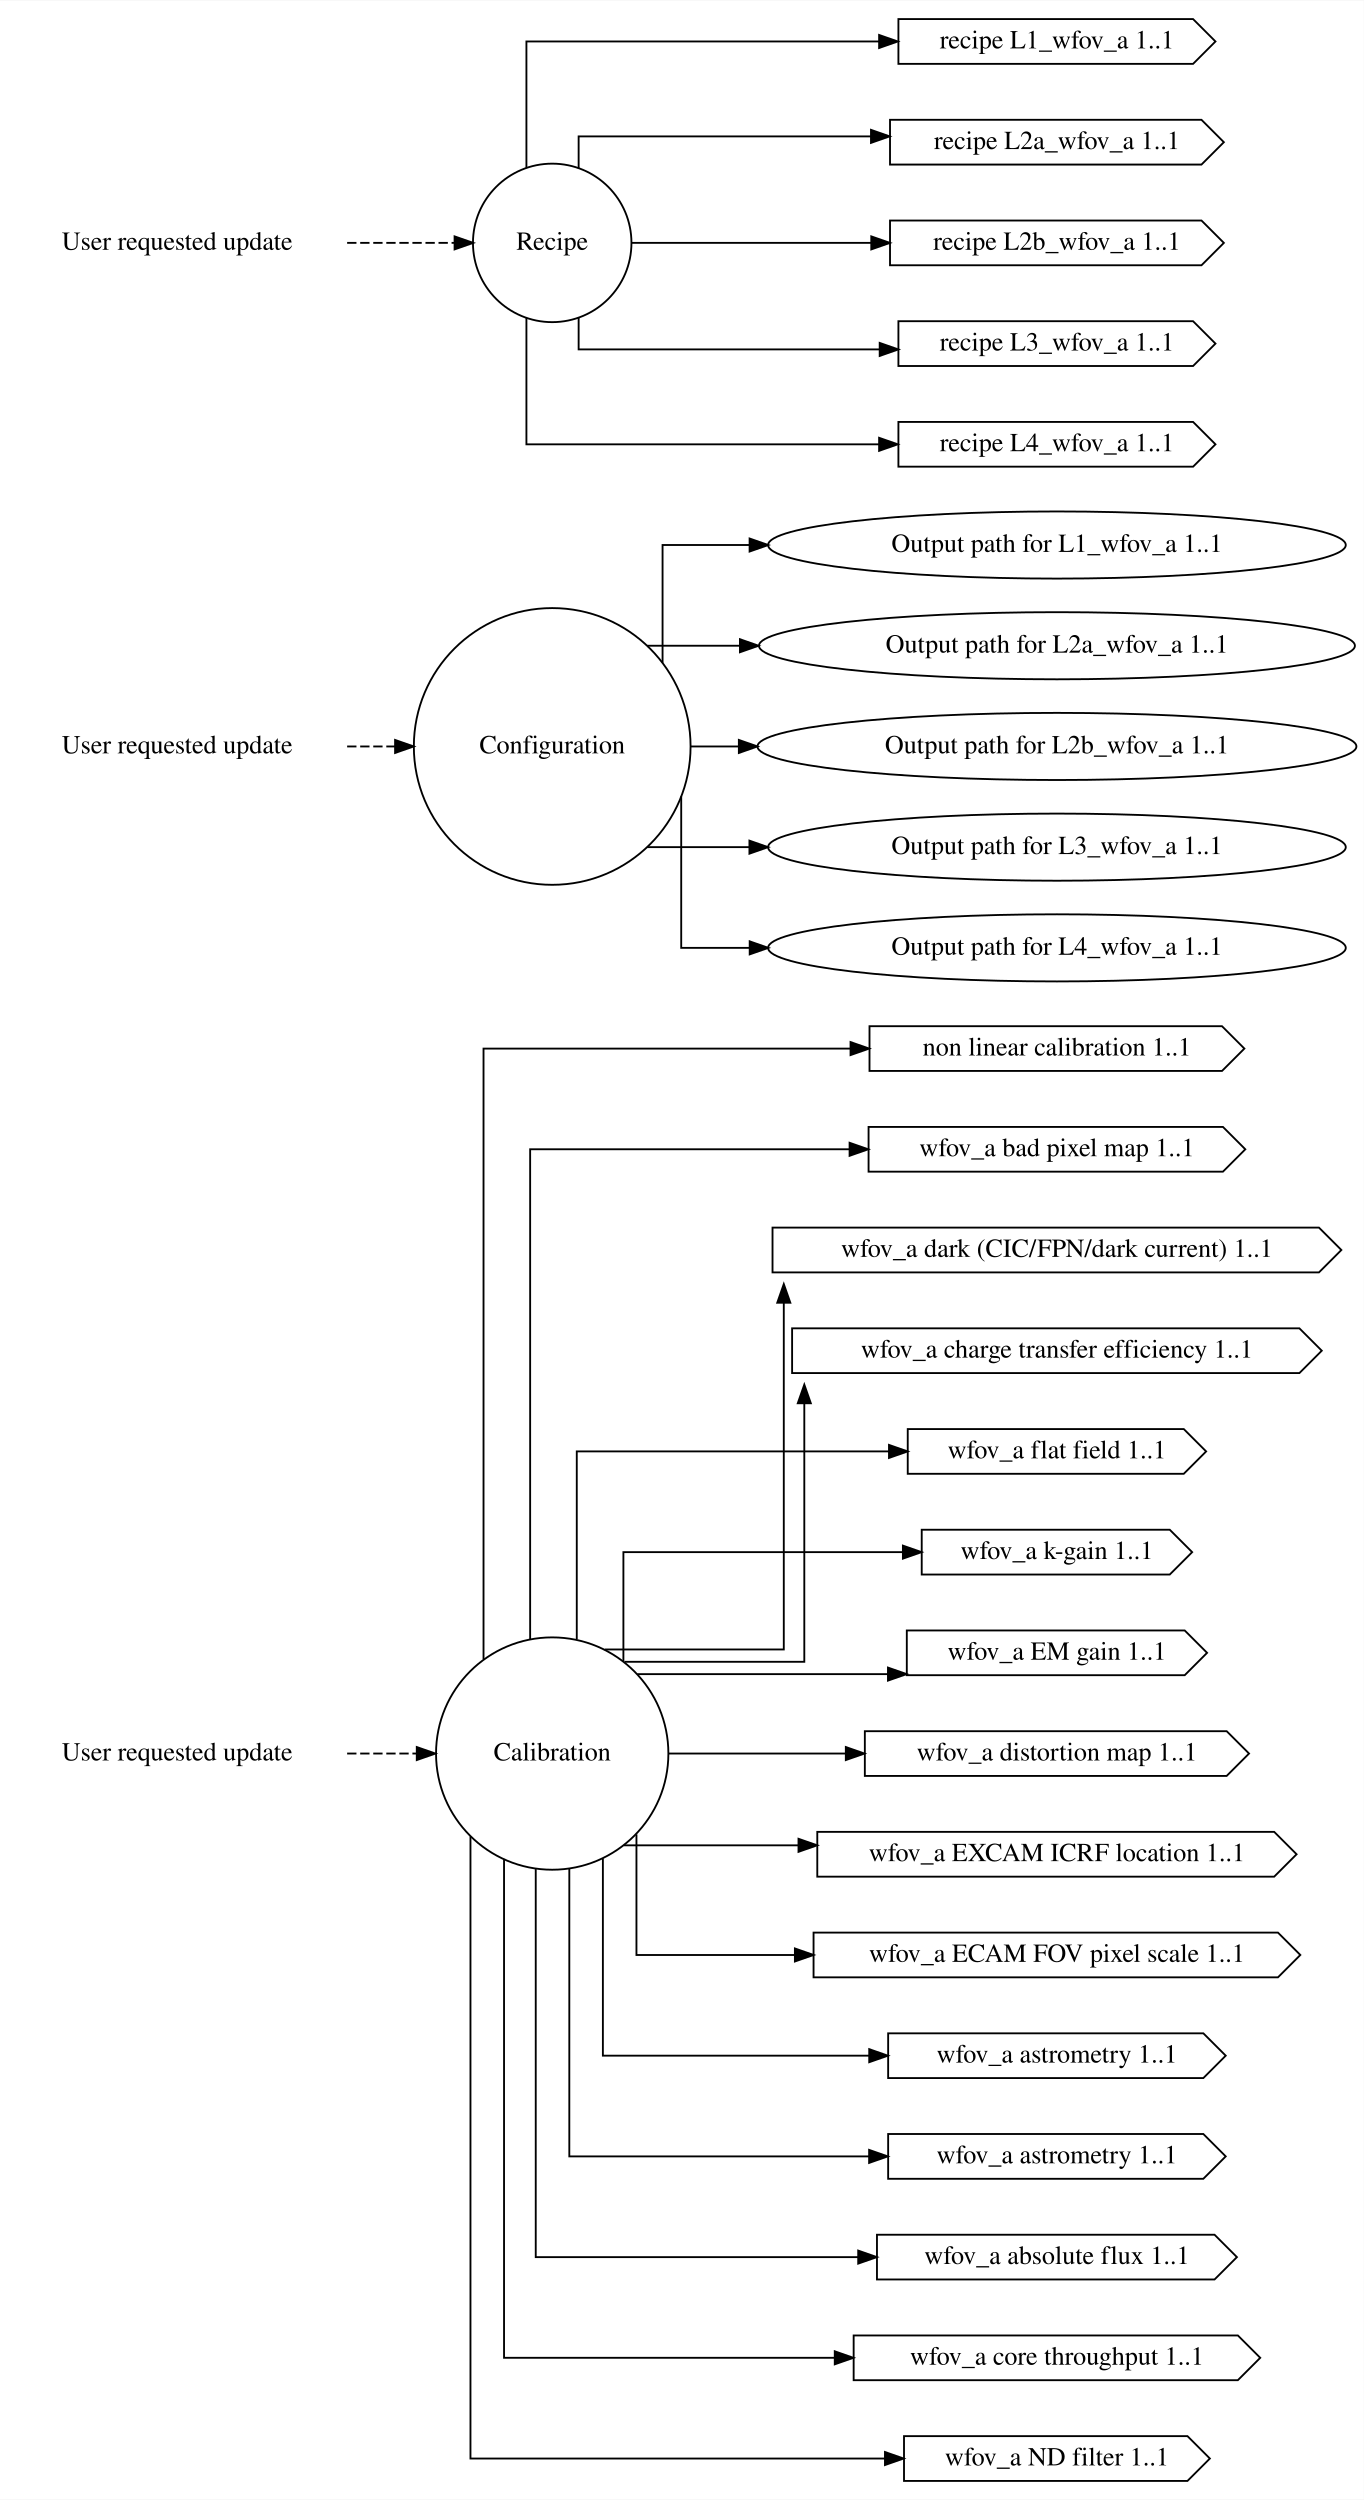
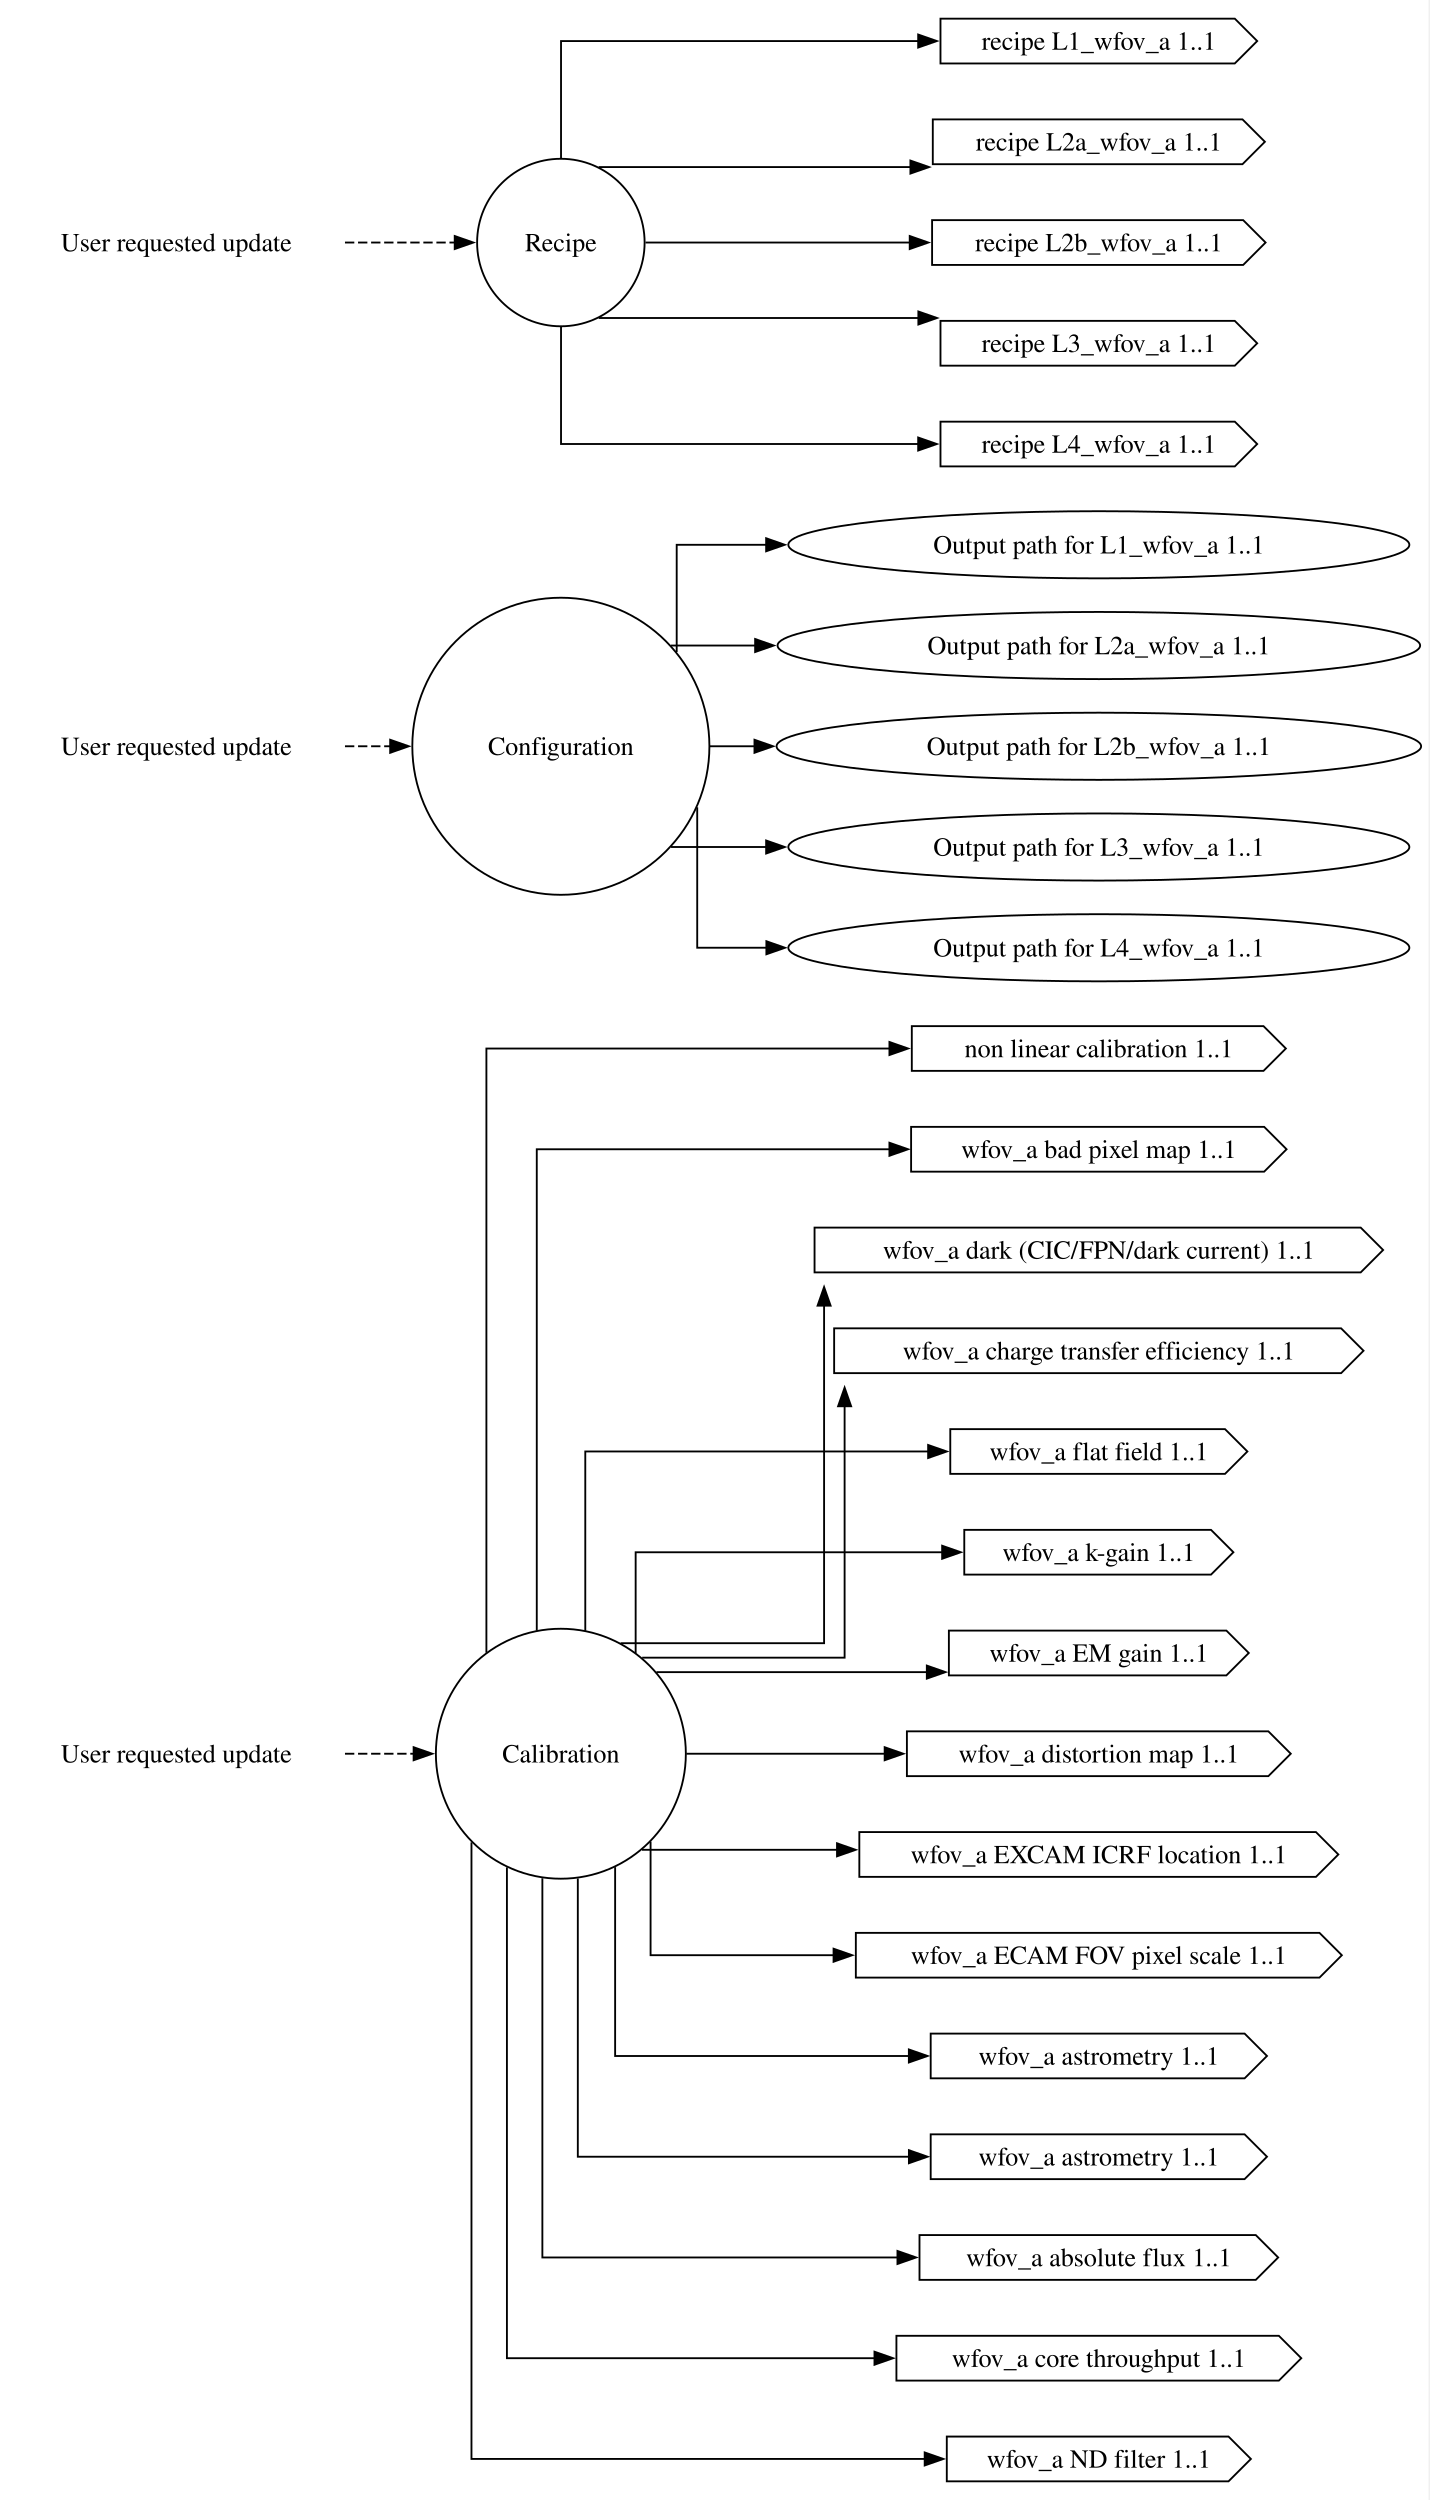
- <svg xmlns="http://www.w3.org/2000/svg" width="731pt" height="1340pt" viewBox="0.00 0.00 731.26 1340.00">
+ <svg xmlns="http://www.w3.org/2000/svg" width="766pt" height="1340pt" viewBox="0.00 0.00 766.00 1340.00">
  <g id="graph0" class="graph" transform="scale(1 1) rotate(0) translate(4 1336)">
-     <polygon fill="white" stroke="transparent" points="-4,4 -4,-1336 727.26,-1336 727.26,4 -4,4" />
+     <polygon fill="white" stroke="none" points="-4,4 -4,-1336 761.71,-1336 761.71,4 -4,4" />
    <g id="node1" class="node">
-       <text text-anchor="middle" x="91" y="-392.3" font-family="Times,serif" font-size="14.00">User requested update</text>
+       <text xml:space="preserve" text-anchor="middle" x="90.5" y="-391.32" font-family="Times,serif" font-size="14.00">User requested update</text>
    </g>
    <g id="node4" class="node">
-       <ellipse fill="none" stroke="black" cx="292.09" cy="-396" rx="62.29" ry="62.29" />
-       <text text-anchor="middle" x="292.09" y="-392.3" font-family="Times,serif" font-size="14.00">Calibration</text>
+       <ellipse fill="none" stroke="black" cx="296.62" cy="-396" rx="66.99" ry="66.99" />
+       <text xml:space="preserve" text-anchor="middle" x="296.62" y="-391.32" font-family="Times,serif" font-size="14.00">Calibration</text>
    </g>
    <g id="edge1" class="edge">
-       <path fill="none" stroke="black" stroke-dasharray="5,2" d="M182.13,-396C182.13,-396 219.47,-396 219.47,-396" />
-       <polygon fill="black" stroke="black" points="219.47,-399.5 229.47,-396 219.47,-392.5 219.47,-399.5" />
+       <path fill="none" stroke="black" stroke-dasharray="5,2" d="M180.91,-396C180.91,-396 217.7,-396 217.7,-396" />
+       <polygon fill="black" stroke="black" points="217.7,-399.5 227.7,-396 217.7,-392.5 217.7,-399.5" />
    </g>
    <g id="node2" class="node">
-       <text text-anchor="middle" x="91" y="-932.3" font-family="Times,serif" font-size="14.00">User requested update</text>
+       <text xml:space="preserve" text-anchor="middle" x="90.5" y="-931.33" font-family="Times,serif" font-size="14.00">User requested update</text>
    </g>
    <g id="node5" class="node">
-       <ellipse fill="none" stroke="black" cx="292.09" cy="-936" rx="74.19" ry="74.19" />
-       <text text-anchor="middle" x="292.09" y="-932.3" font-family="Times,serif" font-size="14.00">Configuration</text>
+       <ellipse fill="none" stroke="black" cx="296.62" cy="-936" rx="79.62" ry="79.62" />
+       <text xml:space="preserve" text-anchor="middle" x="296.62" y="-931.33" font-family="Times,serif" font-size="14.00">Configuration</text>
    </g>
    <g id="edge2" class="edge">
-       <path fill="none" stroke="black" stroke-dasharray="5,2" d="M182.13,-936C182.13,-936 207.84,-936 207.84,-936" />
-       <polygon fill="black" stroke="black" points="207.84,-939.5 217.84,-936 207.84,-932.5 207.84,-939.5" />
+       <path fill="none" stroke="black" stroke-dasharray="5,2" d="M180.91,-936C180.91,-936 205.13,-936 205.13,-936" />
+       <polygon fill="black" stroke="black" points="205.13,-939.5 215.13,-936 205.13,-932.5 205.13,-939.5" />
    </g>
    <g id="node3" class="node">
-       <text text-anchor="middle" x="91" y="-1202.3" font-family="Times,serif" font-size="14.00">User requested update</text>
+       <text xml:space="preserve" text-anchor="middle" x="90.5" y="-1201.33" font-family="Times,serif" font-size="14.00">User requested update</text>
    </g>
    <g id="node6" class="node">
-       <ellipse fill="none" stroke="black" cx="292.09" cy="-1206" rx="42.49" ry="42.49" />
-       <text text-anchor="middle" x="292.09" y="-1202.3" font-family="Times,serif" font-size="14.00">Recipe</text>
+       <ellipse fill="none" stroke="black" cx="296.62" cy="-1206" rx="44.89" ry="44.89" />
+       <text xml:space="preserve" text-anchor="middle" x="296.62" y="-1201.33" font-family="Times,serif" font-size="14.00">Recipe</text>
    </g>
    <g id="edge3" class="edge">
-       <path fill="none" stroke="black" stroke-dasharray="5,2" d="M182.13,-1206C182.13,-1206 239.74,-1206 239.74,-1206" />
-       <polygon fill="black" stroke="black" points="239.74,-1209.5 249.74,-1206 239.74,-1202.5 239.74,-1209.5" />
+       <path fill="none" stroke="black" stroke-dasharray="5,2" d="M180.91,-1206C180.91,-1206 239.73,-1206 239.73,-1206" />
+       <polygon fill="black" stroke="black" points="239.73,-1209.5 249.73,-1206 239.73,-1202.5 239.73,-1209.5" />
    </g>
    <g id="node9" class="node">
-       <polygon fill="none" stroke="black" points="651.22,-786 462.22,-786 462.22,-762 651.22,-762 663.22,-774 651.22,-786" />
-       <text text-anchor="middle" x="562.72" y="-770.3" font-family="Times,serif" font-size="14.00">non linear calibration 1..1</text>
+       <polygon fill="none" stroke="black" points="673.23,-786 484.73,-786 484.73,-762 673.23,-762 685.23,-774 673.23,-786" />
+       <text xml:space="preserve" text-anchor="middle" x="584.98" y="-769.33" font-family="Times,serif" font-size="14.00">non linear calibration 1..1</text>
    </g>
    <g id="edge4" class="edge">
-       <path fill="none" stroke="black" d="M255.26,-446.59C255.26,-549.59 255.26,-774 255.26,-774 255.26,-774 452.05,-774 452.05,-774" />
-       <polygon fill="black" stroke="black" points="452.05,-777.5 462.05,-774 452.05,-770.5 452.05,-777.5" />
+       <path fill="none" stroke="black" d="M256.71,-450.16C256.71,-554.68 256.71,-774 256.71,-774 256.71,-774 472.74,-774 472.74,-774" />
+       <polygon fill="black" stroke="black" points="472.74,-777.5 482.74,-774 472.74,-770.5 472.74,-777.5" />
    </g>
    <g id="node12" class="node">
-       <polygon fill="none" stroke="black" points="651.72,-732 461.72,-732 461.72,-708 651.72,-708 663.72,-720 651.72,-732" />
-       <text text-anchor="middle" x="562.72" y="-716.3" font-family="Times,serif" font-size="14.00">wfov_a bad pixel map 1..1</text>
+       <polygon fill="none" stroke="black" points="673.6,-732 484.35,-732 484.35,-708 673.6,-708 685.6,-720 673.6,-732" />
+       <text xml:space="preserve" text-anchor="middle" x="584.98" y="-715.33" font-family="Times,serif" font-size="14.00">wfov_a bad pixel map 1..1</text>
    </g>
    <g id="edge5" class="edge">
-       <path fill="none" stroke="black" d="M280.26,-457.32C280.26,-551.25 280.26,-720 280.26,-720 280.26,-720 451.54,-720 451.54,-720" />
-       <polygon fill="black" stroke="black" points="451.54,-723.5 461.54,-720 451.54,-716.5 451.54,-723.5" />
+       <path fill="none" stroke="black" d="M283.71,-461.96C283.71,-556.69 283.71,-720 283.71,-720 283.71,-720 472.73,-720 472.73,-720" />
+       <polygon fill="black" stroke="black" points="472.73,-723.5 482.73,-720 472.73,-716.5 472.73,-723.5" />
    </g>
    <g id="node13" class="node">
-       <polygon fill="none" stroke="black" points="703.22,-678 410.22,-678 410.22,-654 703.22,-654 715.22,-666 703.22,-678" />
-       <text text-anchor="middle" x="562.72" y="-662.3" font-family="Times,serif" font-size="14.00">wfov_a dark (CIC/FPN/dark current) 1..1</text>
+       <polygon fill="none" stroke="black" points="725.35,-678 432.6,-678 432.6,-654 725.35,-654 737.35,-666 725.35,-678" />
+       <text xml:space="preserve" text-anchor="middle" x="584.98" y="-661.33" font-family="Times,serif" font-size="14.00">wfov_a dark (CIC/FPN/dark current) 1..1</text>
    </g>
    <g id="edge6" class="edge">
-       <path fill="none" stroke="black" d="M320.27,-451.8C356.9,-451.8 416.26,-451.8 416.26,-451.8 416.26,-451.8 416.26,-637.74 416.26,-637.74" />
-       <polygon fill="black" stroke="black" points="412.76,-637.74 416.26,-647.74 419.76,-637.74 412.76,-637.74" />
+       <path fill="none" stroke="black" d="M328.64,-455.24C370.26,-455.24 437.71,-455.24 437.71,-455.24 437.71,-455.24 437.71,-636.15 437.71,-636.15" />
+       <polygon fill="black" stroke="black" points="434.21,-636.15 437.71,-646.15 441.21,-636.15 434.21,-636.15" />
    </g>
    <g id="node14" class="node">
-       <polygon fill="none" stroke="black" points="692.72,-624 420.72,-624 420.72,-600 692.72,-600 704.72,-612 692.72,-624" />
-       <text text-anchor="middle" x="562.72" y="-608.3" font-family="Times,serif" font-size="14.00">wfov_a charge transfer efficiency 1..1</text>
+       <polygon fill="none" stroke="black" points="714.85,-624 443.1,-624 443.1,-600 714.85,-600 726.85,-612 714.85,-624" />
+       <text xml:space="preserve" text-anchor="middle" x="584.98" y="-607.33" font-family="Times,serif" font-size="14.00">wfov_a charge transfer efficiency 1..1</text>
    </g>
    <g id="edge7" class="edge">
-       <path fill="none" stroke="black" d="M330.83,-445.2C370.77,-445.2 427.26,-445.2 427.26,-445.2 427.26,-445.2 427.26,-583.83 427.26,-583.83" />
-       <polygon fill="black" stroke="black" points="423.76,-583.83 427.26,-593.83 430.76,-583.83 423.76,-583.83" />
+       <path fill="none" stroke="black" d="M340.2,-447.5C385.15,-447.5 448.71,-447.5 448.71,-447.5 448.71,-447.5 448.71,-582.25 448.71,-582.25" />
+       <polygon fill="black" stroke="black" points="445.21,-582.25 448.71,-592.25 452.21,-582.25 445.21,-582.25" />
    </g>
    <g id="node15" class="node">
-       <polygon fill="none" stroke="black" points="630.72,-570 482.72,-570 482.72,-546 630.72,-546 642.72,-558 630.72,-570" />
-       <text text-anchor="middle" x="562.72" y="-554.3" font-family="Times,serif" font-size="14.00">wfov_a flat field 1..1</text>
+       <polygon fill="none" stroke="black" points="652.6,-570 505.35,-570 505.35,-546 652.6,-546 664.6,-558 652.6,-570" />
+       <text xml:space="preserve" text-anchor="middle" x="584.98" y="-553.33" font-family="Times,serif" font-size="14.00">wfov_a flat field 1..1</text>
    </g>
    <g id="edge8" class="edge">
-       <path fill="none" stroke="black" d="M305.26,-457.25C305.26,-503.12 305.26,-558 305.26,-558 305.26,-558 472.67,-558 472.67,-558" />
-       <polygon fill="black" stroke="black" points="472.67,-561.5 482.67,-558 472.67,-554.5 472.67,-561.5" />
+       <path fill="none" stroke="black" d="M309.71,-461.89C309.71,-506.74 309.71,-558 309.71,-558 309.71,-558 493.48,-558 493.48,-558" />
+       <polygon fill="black" stroke="black" points="493.48,-561.5 503.48,-558 493.48,-554.5 493.48,-561.5" />
    </g>
    <g id="node16" class="node">
-       <polygon fill="none" stroke="black" points="623.22,-516 490.22,-516 490.22,-492 623.22,-492 635.22,-504 623.22,-516" />
-       <text text-anchor="middle" x="562.72" y="-500.3" font-family="Times,serif" font-size="14.00">wfov_a k-gain 1..1</text>
+       <polygon fill="none" stroke="black" points="645.1,-516 512.85,-516 512.85,-492 645.1,-492 657.1,-504 645.1,-516" />
+       <text xml:space="preserve" text-anchor="middle" x="584.98" y="-499.32" font-family="Times,serif" font-size="14.00">wfov_a k-gain 1..1</text>
    </g>
    <g id="edge9" class="edge">
-       <path fill="none" stroke="black" d="M330.26,-445.57C330.26,-473.97 330.26,-504 330.26,-504 330.26,-504 480.13,-504 480.13,-504" />
-       <polygon fill="black" stroke="black" points="480.13,-507.5 490.13,-504 480.13,-500.5 480.13,-507.5" />
+       <path fill="none" stroke="black" d="M336.71,-450C336.71,-477 336.71,-504 336.71,-504 336.71,-504 500.99,-504 500.99,-504" />
+       <polygon fill="black" stroke="black" points="500.99,-507.5 510.99,-504 500.99,-500.5 500.99,-507.5" />
    </g>
    <g id="node17" class="node">
-       <polygon fill="none" stroke="black" points="631.22,-462 482.22,-462 482.22,-438 631.22,-438 643.22,-450 631.22,-462" />
-       <text text-anchor="middle" x="562.72" y="-446.3" font-family="Times,serif" font-size="14.00">wfov_a EM gain 1..1</text>
+       <polygon fill="none" stroke="black" points="653.35,-462 504.6,-462 504.6,-438 653.35,-438 665.35,-450 653.35,-462" />
+       <text xml:space="preserve" text-anchor="middle" x="584.98" y="-445.32" font-family="Times,serif" font-size="14.00">wfov_a EM gain 1..1</text>
    </g>
    <g id="edge10" class="edge">
-       <path fill="none" stroke="black" d="M337.7,-438.6C337.7,-438.6 472.12,-438.6 472.12,-438.6" />
-       <polygon fill="black" stroke="black" points="472.12,-442.1 482.12,-438.6 472.12,-435.1 472.12,-442.1" />
+       <path fill="none" stroke="black" d="M347.84,-439.75C347.84,-439.75 492.78,-439.75 492.78,-439.75" />
+       <polygon fill="black" stroke="black" points="492.78,-443.25 502.78,-439.75 492.78,-436.25 492.78,-443.25" />
    </g>
    <g id="node20" class="node">
-       <polygon fill="none" stroke="black" points="653.72,-408 459.72,-408 459.72,-384 653.72,-384 665.72,-396 653.72,-408" />
-       <text text-anchor="middle" x="562.72" y="-392.3" font-family="Times,serif" font-size="14.00">wfov_a distortion map 1..1</text>
+       <polygon fill="none" stroke="black" points="675.85,-408 482.1,-408 482.1,-384 675.85,-384 687.85,-396 675.85,-408" />
+       <text xml:space="preserve" text-anchor="middle" x="584.98" y="-391.32" font-family="Times,serif" font-size="14.00">wfov_a distortion map 1..1</text>
    </g>
    <g id="edge11" class="edge">
-       <path fill="none" stroke="black" d="M354.52,-396C354.52,-396 449.52,-396 449.52,-396" />
-       <polygon fill="black" stroke="black" points="449.52,-399.5 459.52,-396 449.52,-392.5 449.52,-399.5" />
+       <path fill="none" stroke="black" d="M363.86,-396C363.86,-396 470.18,-396 470.18,-396" />
+       <polygon fill="black" stroke="black" points="470.18,-399.5 480.18,-396 470.18,-392.5 470.18,-399.5" />
    </g>
    <g id="node21" class="node">
-       <polygon fill="none" stroke="black" points="679.22,-354 434.22,-354 434.22,-330 679.22,-330 691.22,-342 679.22,-354" />
-       <text text-anchor="middle" x="562.72" y="-338.3" font-family="Times,serif" font-size="14.00">wfov_a EXCAM ICRF location 1..1</text>
+       <polygon fill="none" stroke="black" points="701.35,-354 456.6,-354 456.6,-330 701.35,-330 713.35,-342 701.35,-354" />
+       <text xml:space="preserve" text-anchor="middle" x="584.98" y="-337.32" font-family="Times,serif" font-size="14.00">wfov_a EXCAM ICRF location 1..1</text>
    </g>
    <g id="edge12" class="edge">
-       <path fill="none" stroke="black" d="M330.58,-346.8C330.58,-346.8 424.15,-346.8 424.15,-346.8" />
-       <polygon fill="black" stroke="black" points="424.15,-350.3 434.15,-346.8 424.15,-343.3 424.15,-350.3" />
+       <path fill="none" stroke="black" d="M340.1,-344.5C340.1,-344.5 444.64,-344.5 444.64,-344.5" />
+       <polygon fill="black" stroke="black" points="444.64,-348 454.64,-344.5 444.64,-341 444.64,-348" />
    </g>
    <g id="node22" class="node">
-       <polygon fill="none" stroke="black" points="681.22,-300 432.22,-300 432.22,-276 681.22,-276 693.22,-288 681.22,-300" />
-       <text text-anchor="middle" x="562.72" y="-284.3" font-family="Times,serif" font-size="14.00">wfov_a ECAM FOV pixel scale 1..1</text>
+       <polygon fill="none" stroke="black" points="703.23,-300 454.73,-300 454.73,-276 703.23,-276 715.23,-288 703.23,-300" />
+       <text xml:space="preserve" text-anchor="middle" x="584.98" y="-283.32" font-family="Times,serif" font-size="14.00">wfov_a ECAM FOV pixel scale 1..1</text>
    </g>
    <g id="edge13" class="edge">
-       <path fill="none" stroke="black" d="M337.26,-352.69C337.26,-322.65 337.26,-288 337.26,-288 337.26,-288 422.22,-288 422.22,-288" />
-       <polygon fill="black" stroke="black" points="422.22,-291.5 432.22,-288 422.22,-284.5 422.22,-291.5" />
+       <path fill="none" stroke="black" d="M344.71,-348.94C344.71,-319.84 344.71,-288 344.71,-288 344.71,-288 442.79,-288 442.79,-288" />
+       <polygon fill="black" stroke="black" points="442.79,-291.5 452.79,-288 442.79,-284.5 442.79,-291.5" />
    </g>
    <g id="node25" class="node">
-       <polygon fill="none" stroke="black" points="641.22,-246 472.22,-246 472.22,-222 641.22,-222 653.22,-234 641.22,-246" />
-       <text text-anchor="middle" x="562.72" y="-230.3" font-family="Times,serif" font-size="14.00">wfov_a astrometry 1..1</text>
+       <polygon fill="none" stroke="black" points="663.1,-246 494.85,-246 494.85,-222 663.1,-222 675.1,-234 663.1,-246" />
+       <text xml:space="preserve" text-anchor="middle" x="584.98" y="-229.32" font-family="Times,serif" font-size="14.00">wfov_a astrometry 1..1</text>
    </g>
    <g id="edge14" class="edge">
-       <path fill="none" stroke="black" d="M319.26,-339.79C319.26,-293.01 319.26,-234 319.26,-234 319.26,-234 462.07,-234 462.07,-234" />
-       <polygon fill="black" stroke="black" points="462.07,-237.5 472.07,-234 462.07,-230.5 462.07,-237.5" />
+       <path fill="none" stroke="black" d="M325.71,-335.22C325.71,-289.25 325.71,-234 325.71,-234 325.71,-234 483.15,-234 483.15,-234" />
+       <polygon fill="black" stroke="black" points="483.15,-237.5 493.15,-234 483.15,-230.5 483.15,-237.5" />
    </g>
    <g id="node26" class="node">
-       <polygon fill="none" stroke="black" points="641.22,-192 472.22,-192 472.22,-168 641.22,-168 653.22,-180 641.22,-192" />
-       <text text-anchor="middle" x="562.72" y="-176.3" font-family="Times,serif" font-size="14.00">wfov_a astrometry 1..1</text>
+       <polygon fill="none" stroke="black" points="663.1,-192 494.85,-192 494.85,-168 663.1,-168 675.1,-180 663.1,-192" />
+       <text xml:space="preserve" text-anchor="middle" x="584.98" y="-175.32" font-family="Times,serif" font-size="14.00">wfov_a astrometry 1..1</text>
    </g>
    <g id="edge15" class="edge">
-       <path fill="none" stroke="black" d="M301.26,-334.1C301.26,-270.28 301.26,-180 301.26,-180 301.26,-180 462.01,-180 462.01,-180" />
-       <polygon fill="black" stroke="black" points="462.01,-183.5 472.01,-180 462.01,-176.5 462.01,-183.5" />
+       <path fill="none" stroke="black" d="M305.71,-329.14C305.71,-265.7 305.71,-180 305.71,-180 305.71,-180 483.18,-180 483.18,-180" />
+       <polygon fill="black" stroke="black" points="483.18,-183.5 493.18,-180 483.18,-176.5 483.18,-183.5" />
    </g>
    <g id="node29" class="node">
-       <polygon fill="none" stroke="black" points="647.22,-138 466.22,-138 466.22,-114 647.22,-114 659.22,-126 647.22,-138" />
-       <text text-anchor="middle" x="562.72" y="-122.3" font-family="Times,serif" font-size="14.00">wfov_a absolute flux 1..1</text>
+       <polygon fill="none" stroke="black" points="669.1,-138 488.85,-138 488.85,-114 669.1,-114 681.1,-126 669.1,-138" />
+       <text xml:space="preserve" text-anchor="middle" x="584.98" y="-121.33" font-family="Times,serif" font-size="14.00">wfov_a absolute flux 1..1</text>
    </g>
    <g id="edge16" class="edge">
-       <path fill="none" stroke="black" d="M283.26,-334.06C283.26,-254.34 283.26,-126 283.26,-126 283.26,-126 456.16,-126 456.16,-126" />
-       <polygon fill="black" stroke="black" points="456.16,-129.5 466.16,-126 456.16,-122.5 456.16,-129.5" />
+       <path fill="none" stroke="black" d="M286.71,-329.26C286.71,-249.3 286.71,-126 286.71,-126 286.71,-126 477.04,-126 477.04,-126" />
+       <polygon fill="black" stroke="black" points="477.04,-129.5 487.04,-126 477.04,-122.5 477.04,-129.5" />
    </g>
    <g id="node30" class="node">
-       <polygon fill="none" stroke="black" points="659.72,-84 453.72,-84 453.72,-60 659.72,-60 671.72,-72 659.72,-84" />
-       <text text-anchor="middle" x="562.72" y="-68.3" font-family="Times,serif" font-size="14.00">wfov_a core throughput 1..1</text>
+       <polygon fill="none" stroke="black" points="681.48,-84 476.48,-84 476.48,-60 681.48,-60 693.48,-72 681.48,-84" />
+       <text xml:space="preserve" text-anchor="middle" x="584.98" y="-67.33" font-family="Times,serif" font-size="14.00">wfov_a core throughput 1..1</text>
    </g>
    <g id="edge17" class="edge">
-       <path fill="none" stroke="black" d="M266.26,-339.19C266.26,-246.27 266.26,-72 266.26,-72 266.26,-72 443.59,-72 443.59,-72" />
-       <polygon fill="black" stroke="black" points="443.59,-75.5 453.59,-72 443.59,-68.5 443.59,-75.5" />
+       <path fill="none" stroke="black" d="M267.71,-335.06C267.71,-241.2 267.71,-72 267.71,-72 267.71,-72 464.72,-72 464.72,-72" />
+       <polygon fill="black" stroke="black" points="464.72,-75.5 474.72,-72 464.72,-68.5 464.72,-75.5" />
    </g>
    <g id="node31" class="node">
-       <polygon fill="none" stroke="black" points="632.72,-30 480.72,-30 480.72,-6 632.72,-6 644.72,-18 632.72,-30" />
-       <text text-anchor="middle" x="562.72" y="-14.3" font-family="Times,serif" font-size="14.00">wfov_a ND filter 1..1</text>
+       <polygon fill="none" stroke="black" points="654.48,-30 503.48,-30 503.48,-6 654.48,-6 666.48,-18 654.48,-30" />
+       <text xml:space="preserve" text-anchor="middle" x="584.98" y="-13.32" font-family="Times,serif" font-size="14.00">wfov_a ND filter 1..1</text>
    </g>
    <g id="edge18" class="edge">
-       <path fill="none" stroke="black" d="M248.26,-351.53C248.26,-251.61 248.26,-18 248.26,-18 248.26,-18 470.51,-18 470.51,-18" />
-       <polygon fill="black" stroke="black" points="470.51,-21.5 480.51,-18 470.51,-14.5 470.51,-21.5" />
+       <path fill="none" stroke="black" d="M248.71,-348.51C248.71,-246.99 248.71,-18 248.71,-18 248.71,-18 491.63,-18 491.63,-18" />
+       <polygon fill="black" stroke="black" points="491.63,-21.5 501.63,-18 491.63,-14.5 491.63,-21.5" />
    </g>
    <g id="node7" class="node">
-       <ellipse fill="none" stroke="black" cx="562.72" cy="-1044" rx="154.87" ry="18" />
-       <text text-anchor="middle" x="562.72" y="-1040.3" font-family="Times,serif" font-size="14.00">Output path for L1_wfov_a 1..1</text>
+       <ellipse fill="none" stroke="black" cx="584.98" cy="-1044" rx="166.43" ry="18" />
+       <text xml:space="preserve" text-anchor="middle" x="584.98" y="-1039.33" font-family="Times,serif" font-size="14.00">Output path for L1_wfov_a 1..1</text>
    </g>
    <g id="edge19" class="edge">
-       <path fill="none" stroke="black" d="M351.26,-980.86C351.26,-1010.54 351.26,-1044 351.26,-1044 351.26,-1044 397.93,-1044 397.93,-1044" />
-       <polygon fill="black" stroke="black" points="397.93,-1047.5 407.93,-1044 397.93,-1040.5 397.93,-1047.5" />
+       <path fill="none" stroke="black" d="M358.71,-986.52C358.71,-1014.63 358.71,-1044 358.71,-1044 358.71,-1044 406.65,-1044 406.65,-1044" />
+       <polygon fill="black" stroke="black" points="406.65,-1047.5 416.65,-1044 406.65,-1040.5 406.65,-1047.5" />
    </g>
    <g id="node10" class="node">
-       <ellipse fill="none" stroke="black" cx="562.72" cy="-990" rx="159.77" ry="18" />
-       <text text-anchor="middle" x="562.72" y="-986.3" font-family="Times,serif" font-size="14.00">Output path for L2a_wfov_a 1..1</text>
+       <ellipse fill="none" stroke="black" cx="584.98" cy="-990" rx="172.21" ry="18" />
+       <text xml:space="preserve" text-anchor="middle" x="584.98" y="-985.33" font-family="Times,serif" font-size="14.00">Output path for L2a_wfov_a 1..1</text>
    </g>
    <g id="edge20" class="edge">
-       <path fill="none" stroke="black" d="M343,-990C343,-990 392.75,-990 392.75,-990" />
-       <polygon fill="black" stroke="black" points="392.75,-993.5 402.75,-990 392.75,-986.5 392.75,-993.5" />
+       <path fill="none" stroke="black" d="M355.67,-990C355.67,-990 400.75,-990 400.75,-990" />
+       <polygon fill="black" stroke="black" points="400.75,-993.5 410.75,-990 400.75,-986.5 400.75,-993.5" />
    </g>
    <g id="node18" class="node">
-       <ellipse fill="none" stroke="black" cx="562.72" cy="-936" rx="160.57" ry="18" />
-       <text text-anchor="middle" x="562.72" y="-932.3" font-family="Times,serif" font-size="14.00">Output path for L2b_wfov_a 1..1</text>
+       <ellipse fill="none" stroke="black" cx="584.98" cy="-936" rx="172.74" ry="18" />
+       <text xml:space="preserve" text-anchor="middle" x="584.98" y="-931.33" font-family="Times,serif" font-size="14.00">Output path for L2b_wfov_a 1..1</text>
    </g>
    <g id="edge21" class="edge">
-       <path fill="none" stroke="black" d="M366.4,-936C366.4,-936 392.17,-936 392.17,-936" />
-       <polygon fill="black" stroke="black" points="392.17,-939.5 402.17,-936 392.17,-932.5 392.17,-939.5" />
+       <path fill="none" stroke="black" d="M376.56,-936C376.56,-936 400.4,-936 400.4,-936" />
+       <polygon fill="black" stroke="black" points="400.4,-939.5 410.4,-936 400.4,-932.5 400.4,-939.5" />
    </g>
    <g id="node23" class="node">
-       <ellipse fill="none" stroke="black" cx="562.72" cy="-882" rx="154.87" ry="18" />
-       <text text-anchor="middle" x="562.72" y="-878.3" font-family="Times,serif" font-size="14.00">Output path for L3_wfov_a 1..1</text>
+       <ellipse fill="none" stroke="black" cx="584.98" cy="-882" rx="166.43" ry="18" />
+       <text xml:space="preserve" text-anchor="middle" x="584.98" y="-877.33" font-family="Times,serif" font-size="14.00">Output path for L3_wfov_a 1..1</text>
    </g>
    <g id="edge22" class="edge">
-       <path fill="none" stroke="black" d="M343,-882C343,-882 397.84,-882 397.84,-882" />
-       <polygon fill="black" stroke="black" points="397.84,-885.5 407.84,-882 397.84,-878.5 397.84,-885.5" />
+       <path fill="none" stroke="black" d="M355.67,-882C355.67,-882 406.65,-882 406.65,-882" />
+       <polygon fill="black" stroke="black" points="406.65,-885.5 416.65,-882 406.65,-878.5 406.65,-885.5" />
    </g>
    <g id="node27" class="node">
-       <ellipse fill="none" stroke="black" cx="562.72" cy="-828" rx="154.87" ry="18" />
-       <text text-anchor="middle" x="562.72" y="-824.3" font-family="Times,serif" font-size="14.00">Output path for L4_wfov_a 1..1</text>
+       <ellipse fill="none" stroke="black" cx="584.98" cy="-828" rx="166.43" ry="18" />
+       <text xml:space="preserve" text-anchor="middle" x="584.98" y="-823.33" font-family="Times,serif" font-size="14.00">Output path for L4_wfov_a 1..1</text>
    </g>
    <g id="edge23" class="edge">
-       <path fill="none" stroke="black" d="M361.26,-909.3C361.26,-877.32 361.26,-828 361.26,-828 361.26,-828 397.98,-828 397.98,-828" />
-       <polygon fill="black" stroke="black" points="397.98,-831.5 407.98,-828 397.98,-824.5 397.98,-831.5" />
+       <path fill="none" stroke="black" d="M369.71,-903.3C369.71,-871.52 369.71,-828 369.71,-828 369.71,-828 406.78,-828 406.78,-828" />
+       <polygon fill="black" stroke="black" points="406.78,-831.5 416.78,-828 406.78,-824.5 406.78,-831.5" />
    </g>
    <g id="node8" class="node">
-       <polygon fill="none" stroke="black" points="635.72,-1326 477.72,-1326 477.72,-1302 635.72,-1302 647.72,-1314 635.72,-1326" />
-       <text text-anchor="middle" x="562.72" y="-1310.3" font-family="Times,serif" font-size="14.00">recipe L1_wfov_a 1..1</text>
+       <polygon fill="none" stroke="black" points="657.85,-1326 500.1,-1326 500.1,-1302 657.85,-1302 669.85,-1314 657.85,-1326" />
+       <text xml:space="preserve" text-anchor="middle" x="584.98" y="-1309.33" font-family="Times,serif" font-size="14.00">recipe L1_wfov_a 1..1</text>
    </g>
    <g id="edge24" class="edge">
-       <path fill="none" stroke="black" d="M278.26,-1246.22C278.26,-1276.92 278.26,-1314 278.26,-1314 278.26,-1314 467.37,-1314 467.37,-1314" />
-       <polygon fill="black" stroke="black" points="467.37,-1317.5 477.37,-1314 467.37,-1310.5 467.37,-1317.5" />
+       <path fill="none" stroke="black" d="M296.71,-1251.18C296.71,-1280.77 296.71,-1314 296.71,-1314 296.71,-1314 488.14,-1314 488.14,-1314" />
+       <polygon fill="black" stroke="black" points="488.14,-1317.5 498.14,-1314 488.14,-1310.5 488.14,-1317.5" />
    </g>
    <g id="node11" class="node">
-       <polygon fill="none" stroke="black" points="640.22,-1272 473.22,-1272 473.22,-1248 640.22,-1248 652.22,-1260 640.22,-1272" />
-       <text text-anchor="middle" x="562.72" y="-1256.3" font-family="Times,serif" font-size="14.00">recipe L2a_wfov_a 1..1</text>
+       <polygon fill="none" stroke="black" points="661.98,-1272 495.98,-1272 495.98,-1248 661.98,-1248 673.98,-1260 661.98,-1272" />
+       <text xml:space="preserve" text-anchor="middle" x="584.98" y="-1255.33" font-family="Times,serif" font-size="14.00">recipe L2a_wfov_a 1..1</text>
    </g>
    <g id="edge25" class="edge">
-       <path fill="none" stroke="black" d="M306.26,-1245.98C306.26,-1255.58 306.26,-1263.12 306.26,-1263.12 306.26,-1263.12 463.02,-1263.12 463.02,-1263.12" />
-       <polygon fill="black" stroke="black" points="463.02,-1266.62 473.02,-1263.12 463.02,-1259.62 463.02,-1266.62" />
+       <path fill="none" stroke="black" d="M316.89,-1246.45C316.89,-1246.45 483.98,-1246.45 483.98,-1246.45" />
+       <polygon fill="black" stroke="black" points="483.98,-1249.95 493.98,-1246.45 483.98,-1242.95 483.98,-1249.95" />
    </g>
    <g id="node19" class="node">
-       <polygon fill="none" stroke="black" points="640.22,-1218 473.22,-1218 473.22,-1194 640.22,-1194 652.22,-1206 640.22,-1218" />
-       <text text-anchor="middle" x="562.72" y="-1202.3" font-family="Times,serif" font-size="14.00">recipe L2b_wfov_a 1..1</text>
+       <polygon fill="none" stroke="black" points="662.35,-1218 495.6,-1218 495.6,-1194 662.35,-1194 674.35,-1206 662.35,-1218" />
+       <text xml:space="preserve" text-anchor="middle" x="584.98" y="-1201.33" font-family="Times,serif" font-size="14.00">recipe L2b_wfov_a 1..1</text>
    </g>
    <g id="edge26" class="edge">
-       <path fill="none" stroke="black" d="M334.38,-1206C334.38,-1206 463.17,-1206 463.17,-1206" />
-       <polygon fill="black" stroke="black" points="463.17,-1209.5 473.17,-1206 463.17,-1202.5 463.17,-1209.5" />
+       <path fill="none" stroke="black" d="M341.99,-1206C341.99,-1206 483.61,-1206 483.61,-1206" />
+       <polygon fill="black" stroke="black" points="483.61,-1209.5 493.61,-1206 483.61,-1202.5 483.61,-1209.5" />
    </g>
    <g id="node24" class="node">
-       <polygon fill="none" stroke="black" points="635.72,-1164 477.72,-1164 477.72,-1140 635.72,-1140 647.72,-1152 635.72,-1164" />
-       <text text-anchor="middle" x="562.72" y="-1148.3" font-family="Times,serif" font-size="14.00">recipe L3_wfov_a 1..1</text>
+       <polygon fill="none" stroke="black" points="657.85,-1164 500.1,-1164 500.1,-1140 657.85,-1140 669.85,-1152 657.85,-1164" />
+       <text xml:space="preserve" text-anchor="middle" x="584.98" y="-1147.33" font-family="Times,serif" font-size="14.00">recipe L3_wfov_a 1..1</text>
    </g>
    <g id="edge27" class="edge">
-       <path fill="none" stroke="black" d="M306.26,-1166.02C306.26,-1156.42 306.26,-1148.88 306.26,-1148.88 306.26,-1148.88 467.68,-1148.88 467.68,-1148.88" />
-       <polygon fill="black" stroke="black" points="467.68,-1152.38 477.68,-1148.88 467.68,-1145.38 467.68,-1152.38" />
+       <path fill="none" stroke="black" d="M316.89,-1165.55C316.89,-1165.55 488.24,-1165.55 488.24,-1165.55" />
+       <polygon fill="black" stroke="black" points="488.24,-1169.05 498.24,-1165.55 488.24,-1162.05 488.24,-1169.05" />
    </g>
    <g id="node28" class="node">
-       <polygon fill="none" stroke="black" points="635.72,-1110 477.72,-1110 477.72,-1086 635.72,-1086 647.72,-1098 635.72,-1110" />
-       <text text-anchor="middle" x="562.72" y="-1094.3" font-family="Times,serif" font-size="14.00">recipe L4_wfov_a 1..1</text>
+       <polygon fill="none" stroke="black" points="657.85,-1110 500.1,-1110 500.1,-1086 657.85,-1086 669.85,-1098 657.85,-1110" />
+       <text xml:space="preserve" text-anchor="middle" x="584.98" y="-1093.33" font-family="Times,serif" font-size="14.00">recipe L4_wfov_a 1..1</text>
    </g>
    <g id="edge28" class="edge">
-       <path fill="none" stroke="black" d="M278.26,-1165.78C278.26,-1135.08 278.26,-1098 278.26,-1098 278.26,-1098 467.37,-1098 467.37,-1098" />
-       <polygon fill="black" stroke="black" points="467.37,-1101.5 477.37,-1098 467.37,-1094.5 467.37,-1101.5" />
+       <path fill="none" stroke="black" d="M296.71,-1160.82C296.71,-1131.23 296.71,-1098 296.71,-1098 296.71,-1098 488.14,-1098 488.14,-1098" />
+       <polygon fill="black" stroke="black" points="488.14,-1101.5 498.14,-1098 488.14,-1094.5 488.14,-1101.5" />
    </g>
  </g>
</svg>
